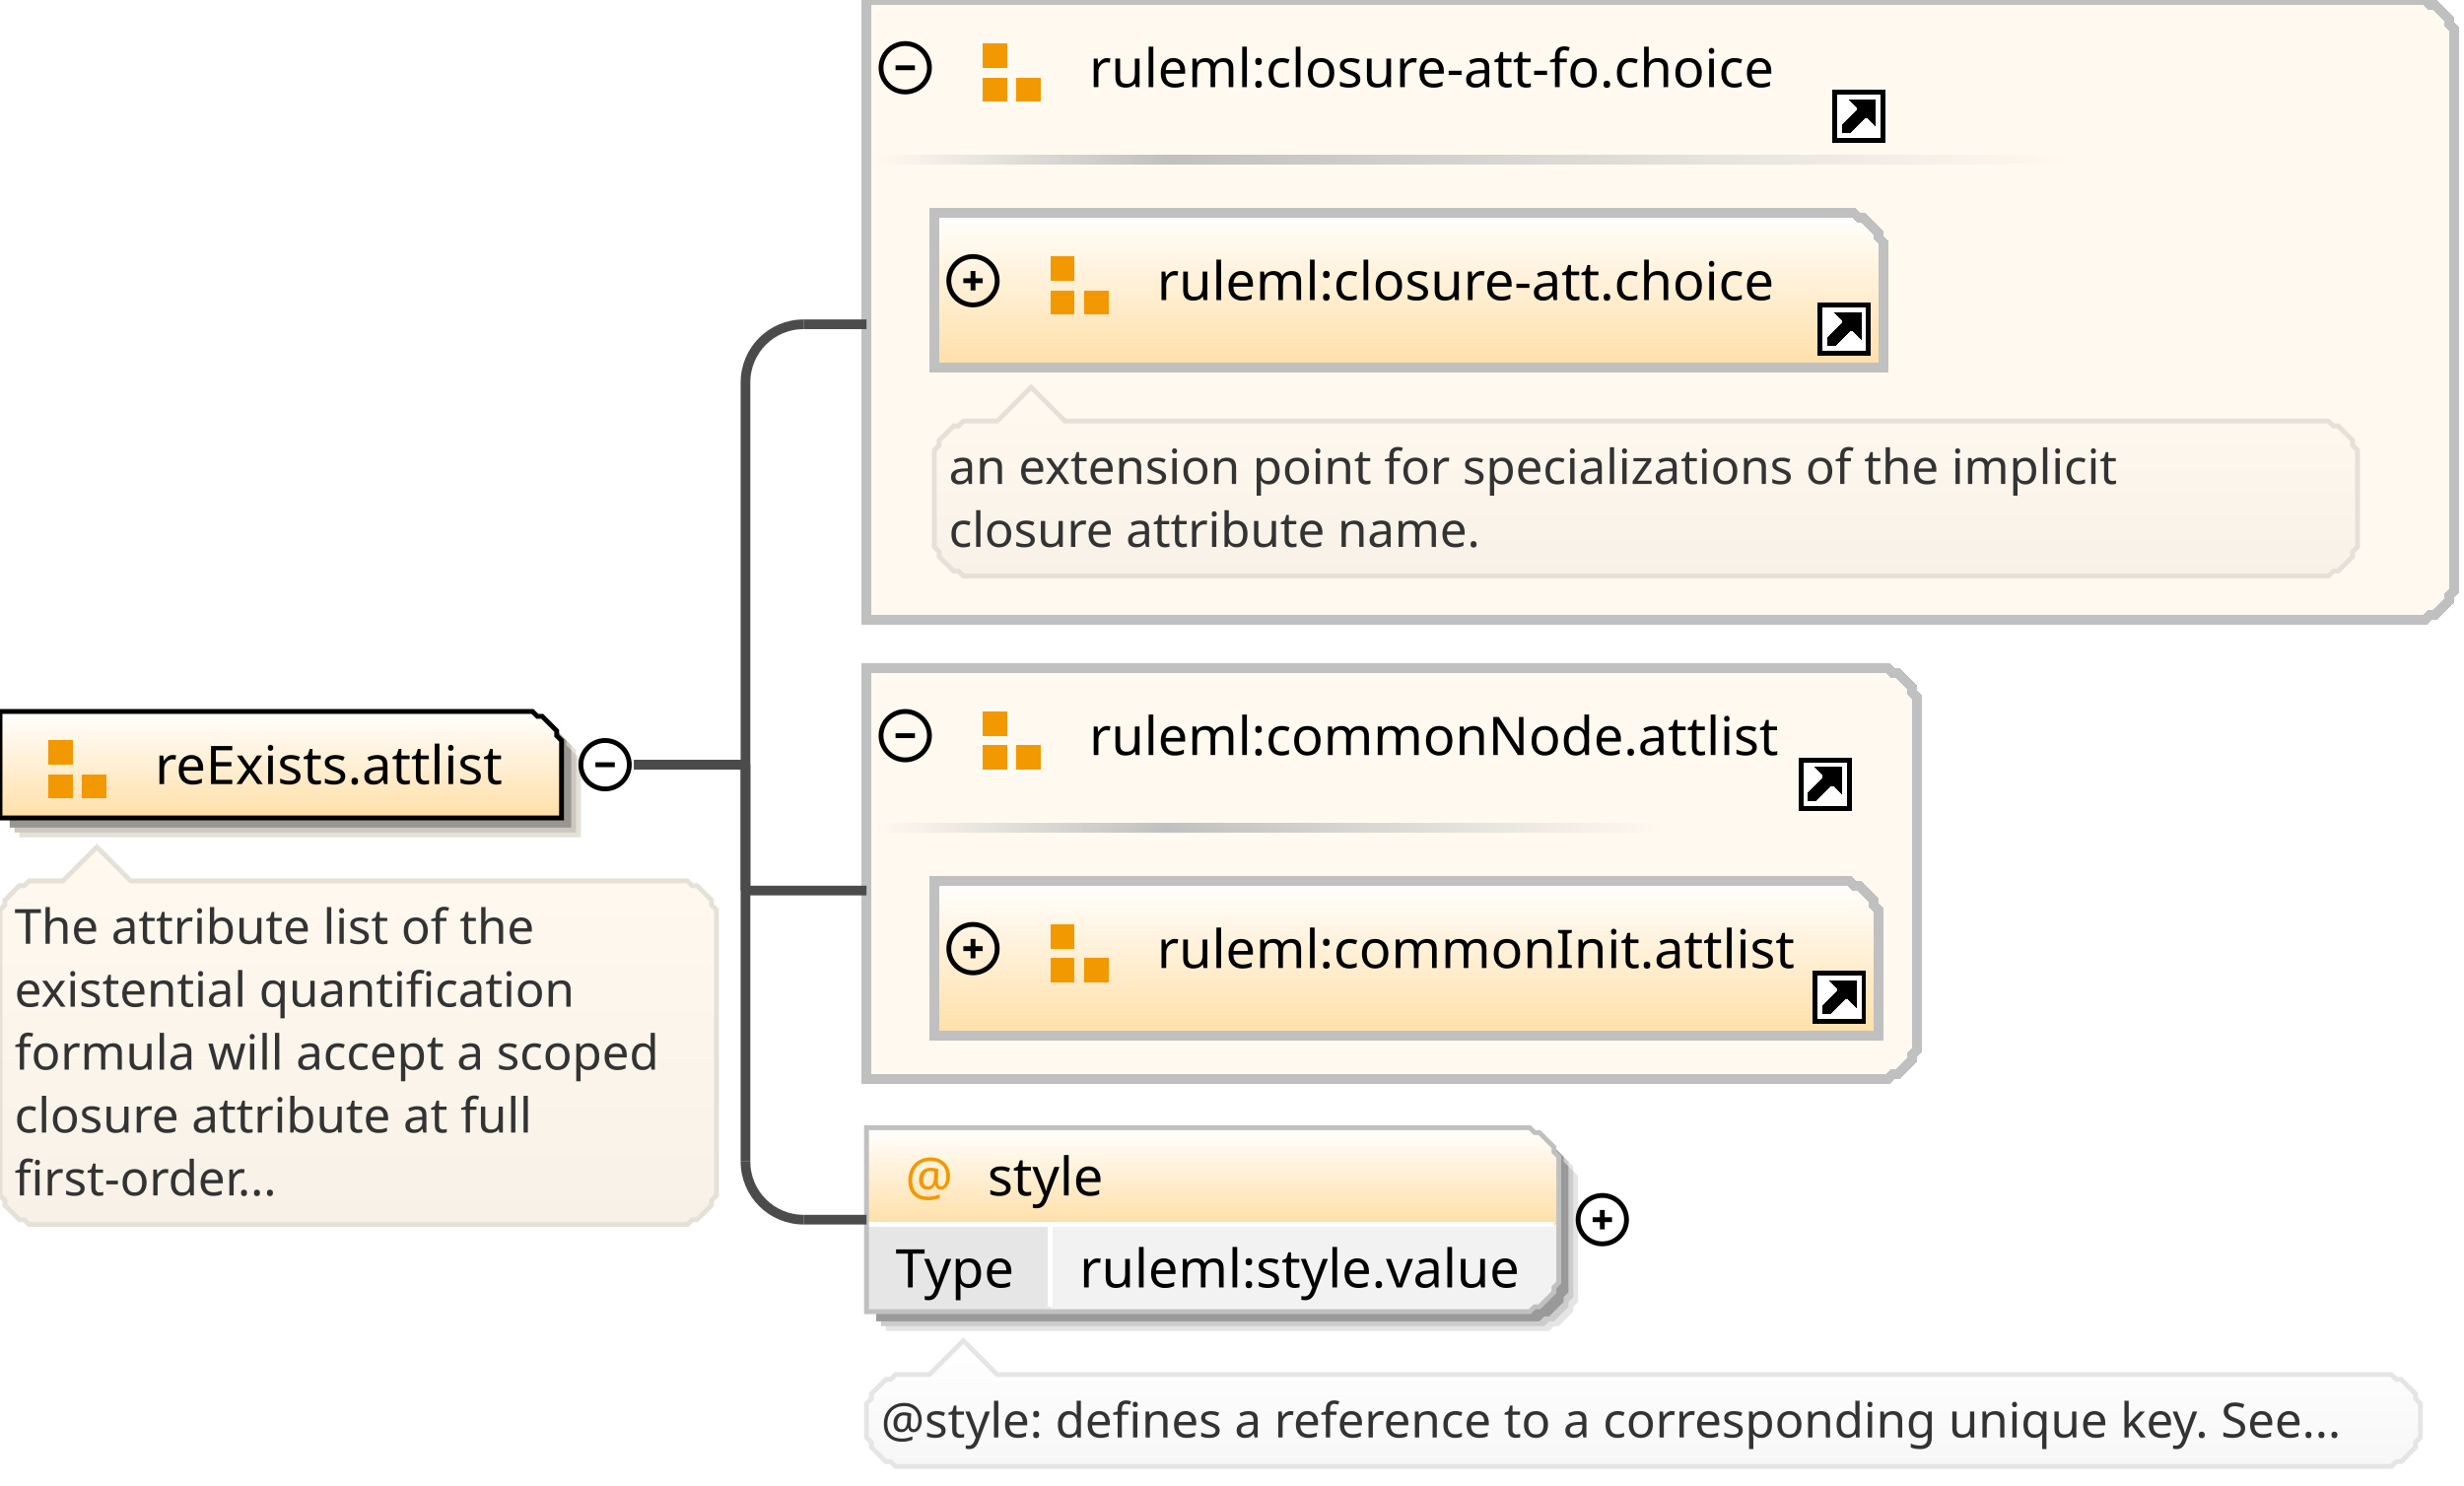
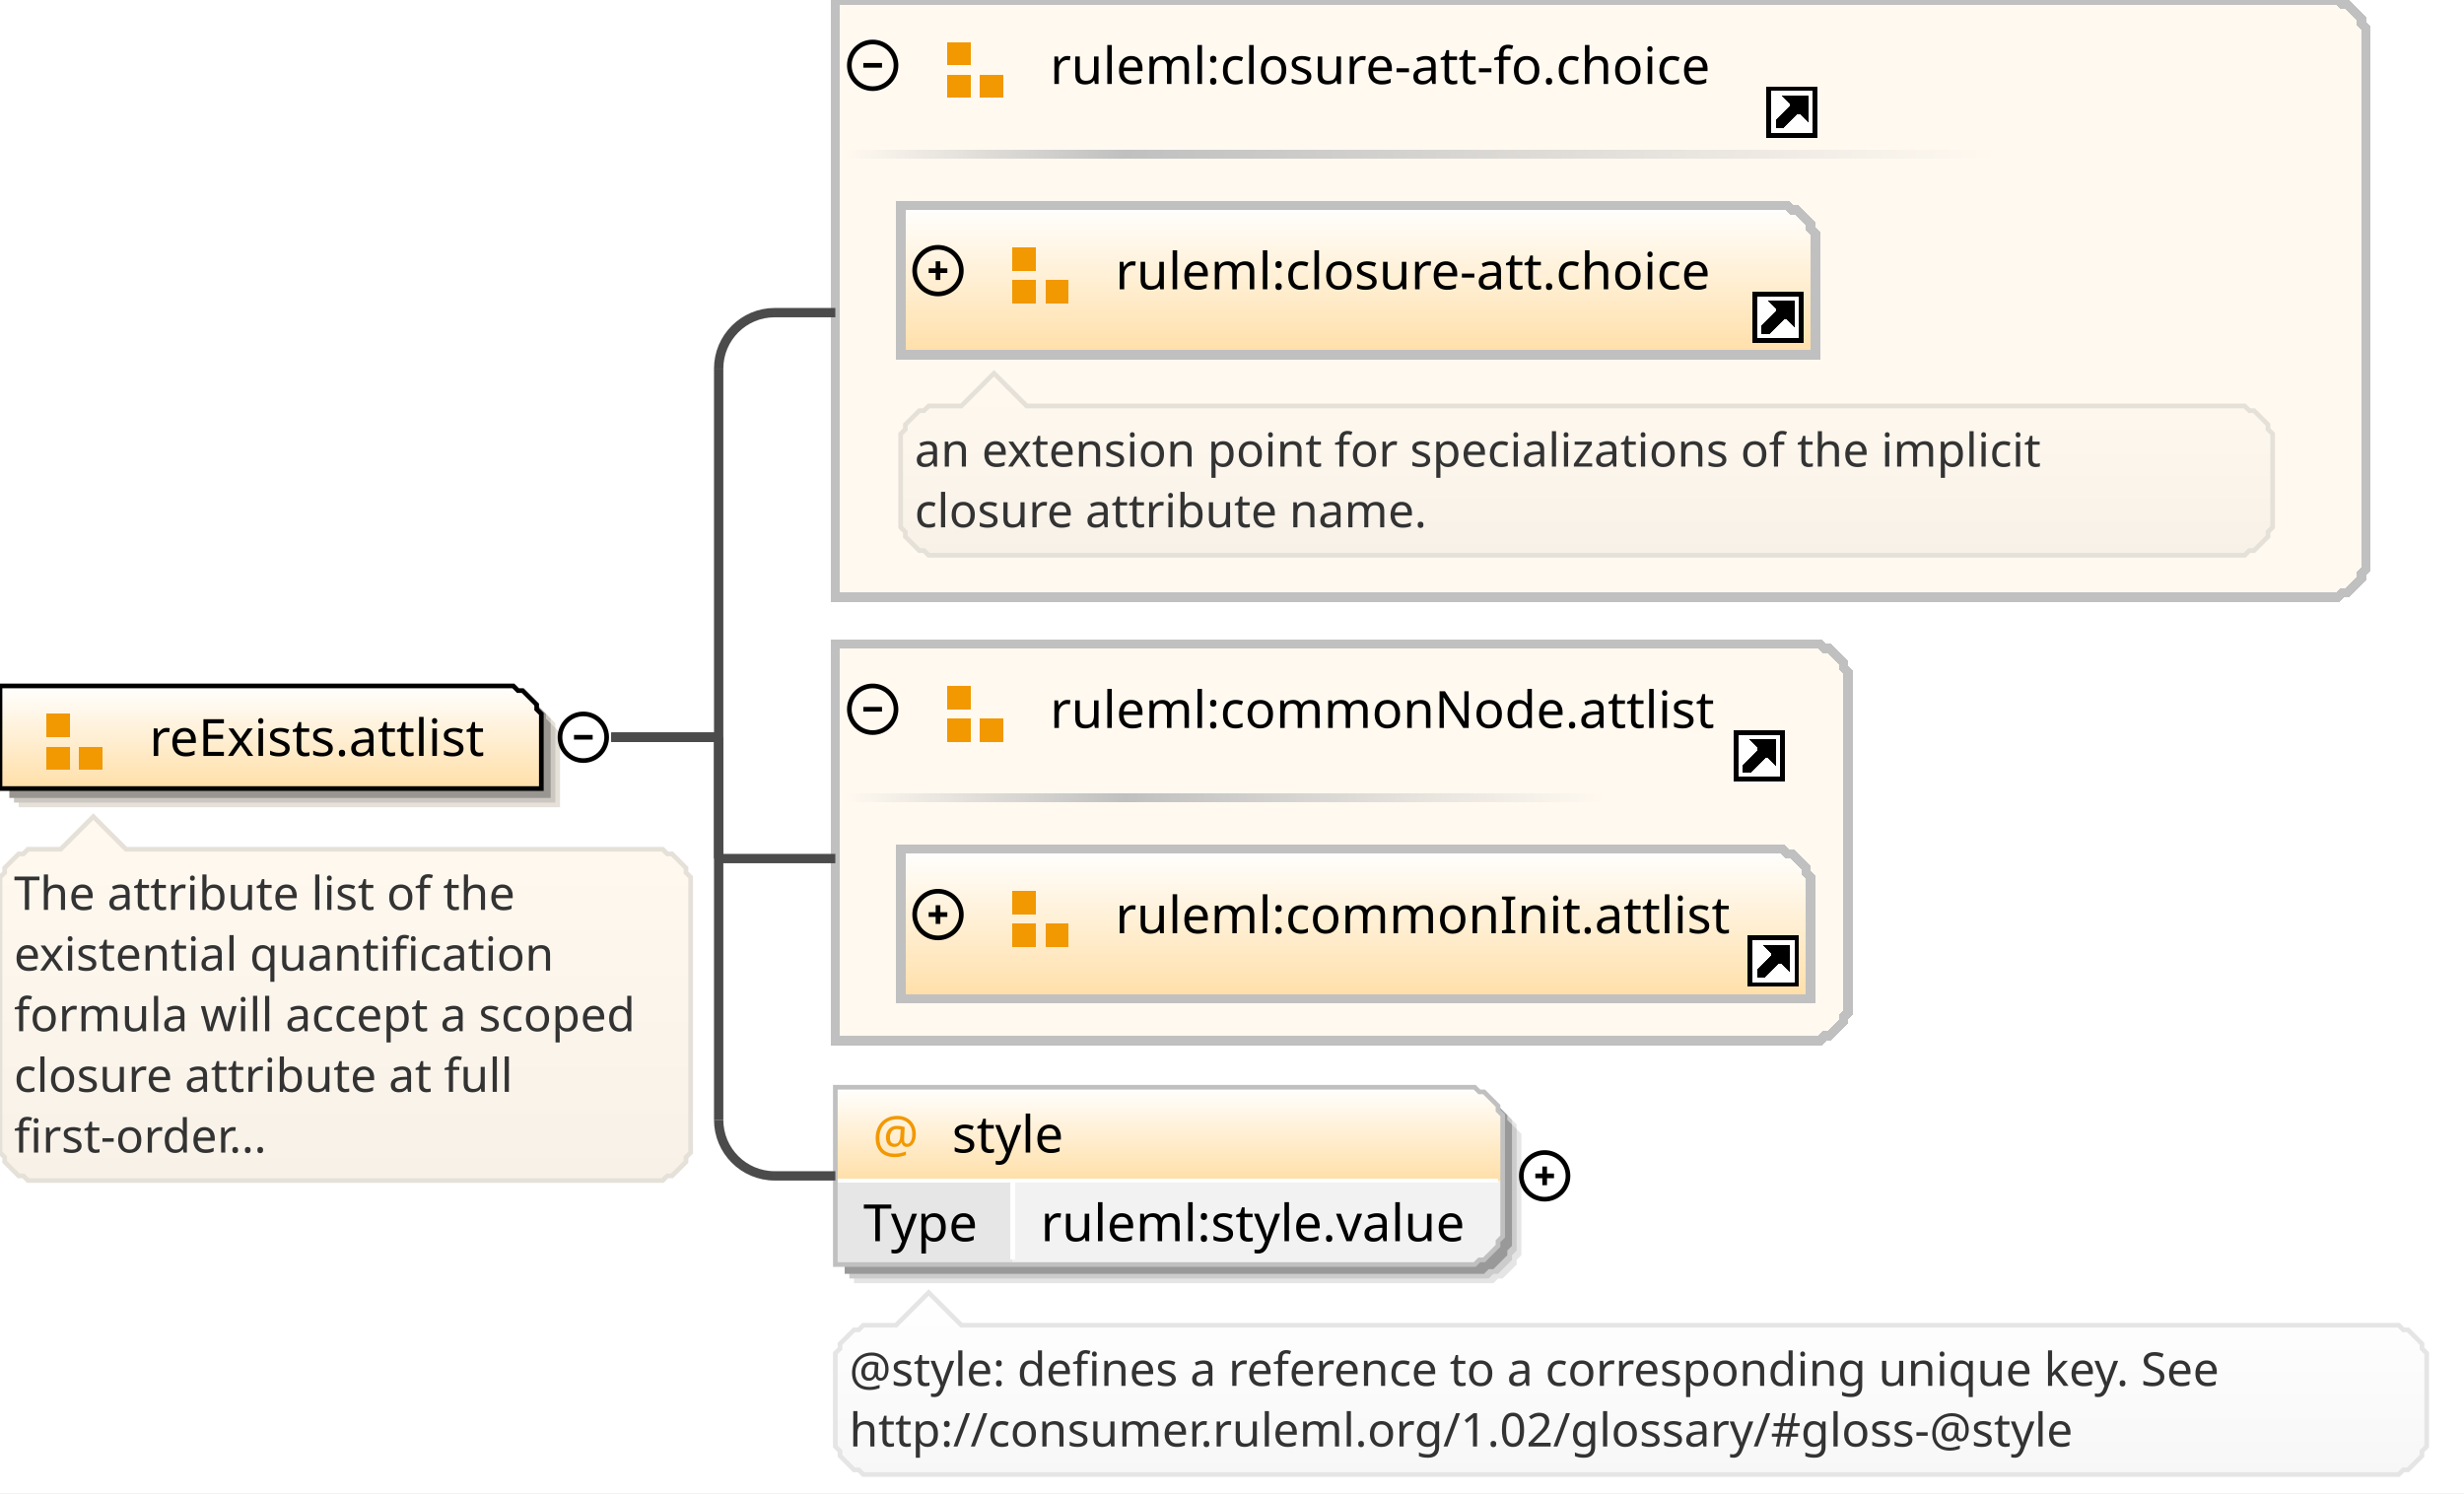
- <svg xmlns="http://www.w3.org/2000/svg" color-interpolation="auto" color-rendering="auto" fill="black" fill-opacity="1" font-family="'Dialog'" font-size="12" font-style="normal" font-weight="normal" height="307" image-rendering="auto" shape-rendering="auto" stroke="black" stroke-dasharray="none" stroke-dashoffset="0" stroke-linecap="square" stroke-linejoin="miter" stroke-miterlimit="10" stroke-opacity="1" stroke-width="1" text-rendering="auto" width="509">
+ <svg xmlns="http://www.w3.org/2000/svg" color-interpolation="auto" color-rendering="auto" fill="black" fill-opacity="1" font-family="'Dialog'" font-size="12" font-style="normal" font-weight="normal" height="320" image-rendering="auto" shape-rendering="auto" stroke="black" stroke-dasharray="none" stroke-dashoffset="0" stroke-linecap="square" stroke-linejoin="miter" stroke-miterlimit="10" stroke-opacity="1" stroke-width="1" text-rendering="auto" width="528">
  <defs id="genericDefs" />
  <g>
    <defs id="defs1">
      <linearGradient gradientUnits="userSpaceOnUse" id="linearGradient1" spreadMethod="pad" x1="0" x2="0" y1="147" y2="169">
        <stop offset="0%" stop-color="white" stop-opacity="1" />
        <stop offset="100%" stop-color="rgb(255,223,168)" stop-opacity="1" />
      </linearGradient>
      <linearGradient gradientUnits="userSpaceOnUse" id="linearGradient2" spreadMethod="pad" x1="241" x2="428" y1="32" y2="32">
        <stop offset="0%" stop-color="silver" stop-opacity="1" />
        <stop offset="100%" stop-color="rgb(255,249,240)" stop-opacity="1" />
      </linearGradient>
      <linearGradient gradientUnits="userSpaceOnUse" id="linearGradient3" spreadMethod="pad" x1="181" x2="241" y1="32" y2="32">
        <stop offset="0%" stop-color="rgb(255,249,240)" stop-opacity="1" />
        <stop offset="100%" stop-color="silver" stop-opacity="1" />
      </linearGradient>
      <linearGradient gradientUnits="userSpaceOnUse" id="linearGradient4" spreadMethod="pad" x1="193" x2="193" y1="44" y2="76">
        <stop offset="0%" stop-color="white" stop-opacity="1" />
        <stop offset="100%" stop-color="rgb(255,223,168)" stop-opacity="1" />
      </linearGradient>
      <linearGradient gradientUnits="userSpaceOnUse" id="linearGradient5" spreadMethod="pad" x1="193" x2="193" y1="80" y2="119">
        <stop offset="0%" stop-color="rgb(255,249,240)" stop-opacity="1" />
        <stop offset="100%" stop-color="rgb(247,241,232)" stop-opacity="1" />
      </linearGradient>
      <linearGradient gradientUnits="userSpaceOnUse" id="linearGradient6" spreadMethod="pad" x1="241" x2="344" y1="170" y2="170">
        <stop offset="0%" stop-color="silver" stop-opacity="1" />
        <stop offset="100%" stop-color="rgb(255,249,240)" stop-opacity="1" />
      </linearGradient>
      <linearGradient gradientUnits="userSpaceOnUse" id="linearGradient7" spreadMethod="pad" x1="181" x2="241" y1="170" y2="170">
        <stop offset="0%" stop-color="rgb(255,249,240)" stop-opacity="1" />
        <stop offset="100%" stop-color="silver" stop-opacity="1" />
      </linearGradient>
      <linearGradient gradientUnits="userSpaceOnUse" id="linearGradient8" spreadMethod="pad" x1="193" x2="193" y1="182" y2="214">
        <stop offset="0%" stop-color="white" stop-opacity="1" />
        <stop offset="100%" stop-color="rgb(255,223,168)" stop-opacity="1" />
      </linearGradient>
      <linearGradient gradientUnits="userSpaceOnUse" id="linearGradient9" spreadMethod="pad" x1="179" x2="179" y1="233" y2="253">
        <stop offset="0%" stop-color="white" stop-opacity="1" />
        <stop offset="100%" stop-color="rgb(255,223,168)" stop-opacity="1" />
      </linearGradient>
-       <linearGradient gradientUnits="userSpaceOnUse" id="linearGradient10" spreadMethod="pad" x1="179" x2="179" y1="277" y2="303">
+       <linearGradient gradientUnits="userSpaceOnUse" id="linearGradient10" spreadMethod="pad" x1="179" x2="179" y1="277" y2="316">
        <stop offset="0%" stop-color="white" stop-opacity="1" />
        <stop offset="100%" stop-color="rgb(247,247,247)" stop-opacity="1" />
      </linearGradient>
      <linearGradient gradientUnits="userSpaceOnUse" id="linearGradient11" spreadMethod="pad" x1="0" x2="0" y1="175" y2="253">
        <stop offset="0%" stop-color="rgb(255,249,240)" stop-opacity="1" />
        <stop offset="100%" stop-color="rgb(247,241,232)" stop-opacity="1" />
      </linearGradient>
      <clipPath clipPathUnits="userSpaceOnUse" id="clipPath1">
-         <path d="M0 0 L509 0 L509 307 L0 307 L0 0 Z" />
+         <path d="M0 0 L528 0 L528 320 L0 320 L0 0 Z" />
      </clipPath>
    </defs>
    <g fill="white" stroke="white" text-rendering="geometricPrecision">
-       <rect clip-path="url(#clipPath1)" height="307" stroke="none" width="509" x="0" y="0" />
+       <rect clip-path="url(#clipPath1)" height="320" stroke="none" width="528" x="0" y="0" />
    </g>
    <g fill="rgb(229,224,216)" font-family="sans-serif" font-size="11" stroke="rgb(229,224,216)" text-rendering="geometricPrecision">
      <polygon clip-path="url(#clipPath1)" points=" 4 151 114 151 115 152 116 152 117 153 118 154 119 155 119 156 120 157 120 173 4 173" stroke="none" />
      <polygon clip-path="url(#clipPath1)" fill="rgb(204,199,192)" points=" 3 150 113 150 114 151 115 151 116 152 117 153 118 154 118 155 119 156 119 172 3 172" stroke="none" />
      <polygon clip-path="url(#clipPath1)" fill="rgb(153,149,144)" points=" 2 149 112 149 113 150 114 150 115 151 116 152 117 153 117 154 118 155 118 171 2 171" stroke="none" />
      <polygon clip-path="url(#clipPath1)" fill="url(#linearGradient1)" points=" 0 147 110 147 111 148 112 148 113 149 114 150 115 151 115 152 116 153 116 169 0 169" shape-rendering="crispEdges" stroke="none" />
      <polygon clip-path="url(#clipPath1)" fill="none" points=" 0 147 110 147 111 148 112 148 113 149 114 150 115 151 115 152 116 153 116 169 0 169" stroke="black" stroke-linecap="butt" />
    </g>
    <g fill="rgb(242,152,0)" font-family="sans-serif" font-size="11" shape-rendering="crispEdges" stroke="rgb(242,152,0)" stroke-linecap="butt" text-rendering="geometricPrecision">
      <rect clip-path="url(#clipPath1)" height="5" stroke="none" width="5" x="10" y="153" />
      <rect clip-path="url(#clipPath1)" height="5" stroke="none" width="5" x="10" y="160" />
      <rect clip-path="url(#clipPath1)" height="5" stroke="none" width="5" x="17" y="160" />
      <text clip-path="url(#clipPath1)" fill="black" stroke="none" x="32" xml:space="preserve" y="162">reExists.attlist</text>
      <circle clip-path="url(#clipPath1)" cx="125" cy="158" fill="none" r="5" shape-rendering="auto" stroke="black" />
      <line clip-path="url(#clipPath1)" fill="none" shape-rendering="auto" stroke="black" x1="123" x2="127" y1="158" y2="158" />
      <polygon clip-path="url(#clipPath1)" fill="rgb(255,249,240)" points=" 179 0 501 0 502 1 503 1 504 2 505 3 506 4 506 5 507 6 507 122 506 123 506 124 505 125 504 126 503 127 502 127 501 128 179 128" stroke="none" stroke-width="2" />
      <polygon clip-path="url(#clipPath1)" fill="none" points=" 179 0 501 0 502 1 503 1 504 2 505 3 506 4 506 5 507 6 507 122 506 123 506 124 505 125 504 126 503 127 502 127 501 128 179 128" stroke="silver" stroke-width="2" />
      <rect clip-path="url(#clipPath1)" fill="url(#linearGradient2)" height="2" stroke="none" stroke-width="2" width="187" x="241" y="32" />
      <rect clip-path="url(#clipPath1)" fill="url(#linearGradient3)" height="2" stroke="none" stroke-width="2" width="60" x="181" y="32" />
      <rect clip-path="url(#clipPath1)" height="5" stroke="none" width="5" x="203" y="9" />
      <rect clip-path="url(#clipPath1)" height="5" stroke="none" width="5" x="203" y="16" />
      <rect clip-path="url(#clipPath1)" height="5" stroke="none" width="5" x="210" y="16" />
      <text clip-path="url(#clipPath1)" fill="black" stroke="none" x="225" xml:space="preserve" y="18">ruleml:closure-att-fo.choice</text>
      <rect clip-path="url(#clipPath1)" fill="white" height="10" stroke="none" width="10" x="379" y="19" />
      <polygon clip-path="url(#clipPath1)" fill="none" points=" 381 27 381 26 384 23 384 22 383 21 387 21 387 25 386 24 385 24 382 27" stroke="black" />
      <polygon clip-path="url(#clipPath1)" fill="black" points=" 381 27 381 26 384 23 384 22 383 21 387 21 387 25 386 24 385 24 382 27" stroke="none" />
      <rect clip-path="url(#clipPath1)" fill="none" height="10" stroke="black" width="10" x="379" y="19" />
      <circle clip-path="url(#clipPath1)" cx="187" cy="14" fill="none" r="5" shape-rendering="auto" stroke="black" />
      <line clip-path="url(#clipPath1)" fill="none" shape-rendering="auto" stroke="black" x1="185" x2="189" y1="14" y2="14" />
      <polygon clip-path="url(#clipPath1)" fill="url(#linearGradient4)" points=" 193 44 383 44 384 45 385 45 386 46 387 47 388 48 388 49 389 50 389 76 193 76" stroke="none" stroke-width="2" />
      <polygon clip-path="url(#clipPath1)" fill="none" points=" 193 44 383 44 384 45 385 45 386 46 387 47 388 48 388 49 389 50 389 76 193 76" stroke="silver" stroke-width="2" />
      <rect clip-path="url(#clipPath1)" height="5" stroke="none" width="5" x="217" y="53" />
      <rect clip-path="url(#clipPath1)" height="5" stroke="none" width="5" x="217" y="60" />
      <rect clip-path="url(#clipPath1)" height="5" stroke="none" width="5" x="224" y="60" />
      <text clip-path="url(#clipPath1)" fill="black" stroke="none" x="239" xml:space="preserve" y="62">ruleml:closure-att.choice</text>
      <rect clip-path="url(#clipPath1)" fill="white" height="10" stroke="none" width="10" x="376" y="63" />
      <polygon clip-path="url(#clipPath1)" fill="none" points=" 378 71 378 70 381 67 381 66 380 65 384 65 384 69 383 68 382 68 379 71" stroke="black" />
      <polygon clip-path="url(#clipPath1)" fill="black" points=" 378 71 378 70 381 67 381 66 380 65 384 65 384 69 383 68 382 68 379 71" stroke="none" />
      <rect clip-path="url(#clipPath1)" fill="none" height="10" stroke="black" width="10" x="376" y="63" />
      <circle clip-path="url(#clipPath1)" cx="201" cy="58" fill="none" r="5" shape-rendering="auto" stroke="black" />
      <line clip-path="url(#clipPath1)" fill="none" shape-rendering="auto" stroke="black" x1="199" x2="203" y1="58" y2="58" />
      <line clip-path="url(#clipPath1)" fill="none" shape-rendering="auto" stroke="black" x1="201" x2="201" y1="56" y2="60" />
      <polygon clip-path="url(#clipPath1)" fill="url(#linearGradient5)" points=" 193 93 194 92 194 91 195 90 196 89 197 88 198 88 199 87 206 87 213 80 220 87 481 87 482 88 483 88 484 89 485 90 486 91 486 92 487 93 487 113 486 114 486 115 485 116 484 117 483 118 482 118 481 119 199 119 198 118 197 118 196 117 195 116 194 115 194 114 193 113" stroke="none" />
      <polygon clip-path="url(#clipPath1)" fill="none" points=" 193 93 194 92 194 91 195 90 196 89 197 88 198 88 199 87 206 87 213 80 220 87 481 87 482 88 483 88 484 89 485 90 486 91 486 92 487 93 487 113 486 114 486 115 485 116 484 117 483 118 482 118 481 119 199 119 198 118 197 118 196 117 195 116 194 115 194 114 193 113" shape-rendering="auto" stroke="rgb(229,224,216)" />
      <text clip-path="url(#clipPath1)" fill="rgb(51,51,51)" font-size="10" stroke="none" x="196" xml:space="preserve" y="100">an extension point for specializations of the implicit </text>
      <text clip-path="url(#clipPath1)" fill="rgb(51,51,51)" font-size="10" stroke="none" x="196" xml:space="preserve" y="113">closure attribute name.</text>
    </g>
    <g fill="rgb(75,75,75)" font-family="sans-serif" font-size="11" stroke="rgb(75,75,75)" stroke-linecap="butt" stroke-width="2" text-rendering="geometricPrecision">
      <line clip-path="url(#clipPath1)" fill="none" x1="131" x2="154" y1="158" y2="158" />
      <line clip-path="url(#clipPath1)" fill="none" x1="154" x2="154" y1="79" y2="158" />
      <line clip-path="url(#clipPath1)" fill="none" x1="166" x2="179" y1="67" y2="67" />
      <path clip-path="url(#clipPath1)" d="M154 79 A12 12 0 0 1 166 67" fill="none" />
      <polygon clip-path="url(#clipPath1)" fill="rgb(255,249,240)" points=" 179 138 390 138 391 139 392 139 393 140 394 141 395 142 395 143 396 144 396 217 395 218 395 219 394 220 393 221 392 222 391 222 390 223 179 223" shape-rendering="crispEdges" stroke="none" />
      <polygon clip-path="url(#clipPath1)" fill="none" points=" 179 138 390 138 391 139 392 139 393 140 394 141 395 142 395 143 396 144 396 217 395 218 395 219 394 220 393 221 392 222 391 222 390 223 179 223" shape-rendering="crispEdges" stroke="silver" />
      <rect clip-path="url(#clipPath1)" fill="url(#linearGradient6)" height="2" shape-rendering="crispEdges" stroke="none" width="103" x="241" y="170" />
      <rect clip-path="url(#clipPath1)" fill="url(#linearGradient7)" height="2" shape-rendering="crispEdges" stroke="none" width="60" x="181" y="170" />
    </g>
    <g fill="rgb(242,152,0)" font-family="sans-serif" font-size="11" shape-rendering="crispEdges" stroke="rgb(242,152,0)" stroke-linecap="butt" text-rendering="geometricPrecision">
      <rect clip-path="url(#clipPath1)" height="5" stroke="none" width="5" x="203" y="147" />
      <rect clip-path="url(#clipPath1)" height="5" stroke="none" width="5" x="203" y="154" />
      <rect clip-path="url(#clipPath1)" height="5" stroke="none" width="5" x="210" y="154" />
      <text clip-path="url(#clipPath1)" fill="black" stroke="none" x="225" xml:space="preserve" y="156">ruleml:commonNode.attlist</text>
      <rect clip-path="url(#clipPath1)" fill="white" height="10" stroke="none" width="10" x="372" y="157" />
      <polygon clip-path="url(#clipPath1)" fill="none" points=" 374 165 374 164 377 161 377 160 376 159 380 159 380 163 379 162 378 162 375 165" stroke="black" />
      <polygon clip-path="url(#clipPath1)" fill="black" points=" 374 165 374 164 377 161 377 160 376 159 380 159 380 163 379 162 378 162 375 165" stroke="none" />
      <rect clip-path="url(#clipPath1)" fill="none" height="10" stroke="black" width="10" x="372" y="157" />
      <circle clip-path="url(#clipPath1)" cx="187" cy="152" fill="none" r="5" shape-rendering="auto" stroke="black" />
      <line clip-path="url(#clipPath1)" fill="none" shape-rendering="auto" stroke="black" x1="185" x2="189" y1="152" y2="152" />
      <polygon clip-path="url(#clipPath1)" fill="url(#linearGradient8)" points=" 193 182 382 182 383 183 384 183 385 184 386 185 387 186 387 187 388 188 388 214 193 214" stroke="none" stroke-width="2" />
      <polygon clip-path="url(#clipPath1)" fill="none" points=" 193 182 382 182 383 183 384 183 385 184 386 185 387 186 387 187 388 188 388 214 193 214" stroke="silver" stroke-width="2" />
      <rect clip-path="url(#clipPath1)" height="5" stroke="none" width="5" x="217" y="191" />
      <rect clip-path="url(#clipPath1)" height="5" stroke="none" width="5" x="217" y="198" />
      <rect clip-path="url(#clipPath1)" height="5" stroke="none" width="5" x="224" y="198" />
      <text clip-path="url(#clipPath1)" fill="black" stroke="none" x="239" xml:space="preserve" y="200">ruleml:commonInit.attlist</text>
      <rect clip-path="url(#clipPath1)" fill="white" height="10" stroke="none" width="10" x="375" y="201" />
      <polygon clip-path="url(#clipPath1)" fill="none" points=" 377 209 377 208 380 205 380 204 379 203 383 203 383 207 382 206 381 206 378 209" stroke="black" />
      <polygon clip-path="url(#clipPath1)" fill="black" points=" 377 209 377 208 380 205 380 204 379 203 383 203 383 207 382 206 381 206 378 209" stroke="none" />
      <rect clip-path="url(#clipPath1)" fill="none" height="10" stroke="black" width="10" x="375" y="201" />
      <circle clip-path="url(#clipPath1)" cx="201" cy="196" fill="none" r="5" shape-rendering="auto" stroke="black" />
      <line clip-path="url(#clipPath1)" fill="none" shape-rendering="auto" stroke="black" x1="199" x2="203" y1="196" y2="196" />
      <line clip-path="url(#clipPath1)" fill="none" shape-rendering="auto" stroke="black" x1="201" x2="201" y1="194" y2="198" />
    </g>
    <g fill="rgb(75,75,75)" font-family="sans-serif" font-size="11" stroke="rgb(75,75,75)" stroke-linecap="butt" stroke-width="2" text-rendering="geometricPrecision">
      <line clip-path="url(#clipPath1)" fill="none" x1="131" x2="154" y1="158" y2="158" />
      <line clip-path="url(#clipPath1)" fill="none" x1="154" x2="154" y1="158" y2="184" />
      <line clip-path="url(#clipPath1)" fill="none" x1="154" x2="179" y1="184" y2="184" />
      <polygon clip-path="url(#clipPath1)" fill="rgb(229,229,229)" points=" 183 237 320 237 321 238 322 238 323 239 324 240 325 241 325 242 326 243 326 269 325 270 325 271 324 272 323 273 322 274 321 274 320 275 183 275" stroke="none" stroke-width="1" />
      <polygon clip-path="url(#clipPath1)" fill="rgb(204,204,204)" points=" 182 236 319 236 320 237 321 237 322 238 323 239 324 240 324 241 325 242 325 268 324 269 324 270 323 271 322 272 321 273 320 273 319 274 182 274" stroke="none" stroke-width="1" />
      <polygon clip-path="url(#clipPath1)" fill="rgb(153,153,153)" points=" 181 235 318 235 319 236 320 236 321 237 322 238 323 239 323 240 324 241 324 267 323 268 323 269 322 270 321 271 320 272 319 272 318 273 181 273" stroke="none" stroke-width="1" />
    </g>
    <g fill="url(#linearGradient9)" font-family="sans-serif" font-size="11" shape-rendering="crispEdges" stroke="url(#linearGradient9)" stroke-linecap="butt" text-rendering="geometricPrecision">
      <polygon clip-path="url(#clipPath1)" points=" 179 233 316 233 317 234 318 234 319 235 320 236 321 237 321 238 322 239 322 253 321 253 321 253 320 253 319 253 318 253 317 253 316 253 179 253" stroke="none" />
      <polygon clip-path="url(#clipPath1)" fill="rgb(230,230,230)" points=" 179 253 217 253 217 253 217 253 217 253 217 253 217 253 217 253 217 253 217 265 217 266 217 267 217 268 217 269 217 270 217 270 217 271 179 271" stroke="none" />
      <polygon clip-path="url(#clipPath1)" fill="rgb(242,242,242)" points=" 217 253 316 253 317 253 318 253 319 253 320 253 321 253 321 253 322 253 322 265 321 266 321 267 320 268 319 269 318 270 317 270 316 271 217 271" stroke="none" />
      <line clip-path="url(#clipPath1)" fill="none" stroke="white" x1="179" x2="321" y1="253" y2="253" />
      <text clip-path="url(#clipPath1)" fill="black" stroke="none" x="185" xml:space="preserve" y="266">Type</text>
      <text clip-path="url(#clipPath1)" fill="black" stroke="none" x="223" xml:space="preserve" y="266">ruleml:style.value</text>
      <line clip-path="url(#clipPath1)" fill="none" stroke="white" x1="217" x2="217" y1="253" y2="270" />
      <polygon clip-path="url(#clipPath1)" fill="none" points=" 179 233 316 233 317 234 318 234 319 235 320 236 321 237 321 238 322 239 322 265 321 266 321 267 320 268 319 269 318 270 317 270 316 271 179 271" shape-rendering="auto" stroke="silver" />
      <text clip-path="url(#clipPath1)" fill="rgb(242,152,0)" stroke="none" x="187" xml:space="preserve" y="247">@</text>
      <text clip-path="url(#clipPath1)" fill="black" stroke="none" x="204" xml:space="preserve" y="247">style</text>
      <circle clip-path="url(#clipPath1)" cx="331" cy="252" fill="none" r="5" shape-rendering="auto" stroke="black" />
      <line clip-path="url(#clipPath1)" fill="none" shape-rendering="auto" stroke="black" x1="329" x2="333" y1="252" y2="252" />
      <line clip-path="url(#clipPath1)" fill="none" shape-rendering="auto" stroke="black" x1="331" x2="331" y1="250" y2="254" />
-       <polygon clip-path="url(#clipPath1)" fill="url(#linearGradient10)" points=" 179 290 180 289 180 288 181 287 182 286 183 285 184 285 185 284 192 284 199 277 206 284 494 284 495 285 496 285 497 286 498 287 499 288 499 289 500 290 500 297 499 298 499 299 498 300 497 301 496 302 495 302 494 303 185 303 184 302 183 302 182 301 181 300 180 299 180 298 179 297" stroke="none" />
-       <polygon clip-path="url(#clipPath1)" fill="none" points=" 179 290 180 289 180 288 181 287 182 286 183 285 184 285 185 284 192 284 199 277 206 284 494 284 495 285 496 285 497 286 498 287 499 288 499 289 500 290 500 297 499 298 499 299 498 300 497 301 496 302 495 302 494 303 185 303 184 302 183 302 182 301 181 300 180 299 180 298 179 297" shape-rendering="auto" stroke="rgb(229,229,229)" />
-       <text clip-path="url(#clipPath1)" fill="rgb(51,51,51)" font-size="10" stroke="none" x="182" xml:space="preserve" y="297">@style: defines a reference to a corresponding unique key. See...</text>
+       <polygon clip-path="url(#clipPath1)" fill="url(#linearGradient10)" points=" 179 290 180 289 180 288 181 287 182 286 183 285 184 285 185 284 192 284 199 277 206 284 514 284 515 285 516 285 517 286 518 287 519 288 519 289 520 290 520 310 519 311 519 312 518 313 517 314 516 315 515 315 514 316 185 316 184 315 183 315 182 314 181 313 180 312 180 311 179 310" stroke="none" />
+       <polygon clip-path="url(#clipPath1)" fill="none" points=" 179 290 180 289 180 288 181 287 182 286 183 285 184 285 185 284 192 284 199 277 206 284 514 284 515 285 516 285 517 286 518 287 519 288 519 289 520 290 520 310 519 311 519 312 518 313 517 314 516 315 515 315 514 316 185 316 184 315 183 315 182 314 181 313 180 312 180 311 179 310" shape-rendering="auto" stroke="rgb(229,229,229)" />
+       <text clip-path="url(#clipPath1)" fill="rgb(51,51,51)" font-size="10" stroke="none" x="182" xml:space="preserve" y="297">@style: defines a reference to a corresponding unique key. See </text>
+       <text clip-path="url(#clipPath1)" fill="rgb(51,51,51)" font-size="10" stroke="none" x="182" xml:space="preserve" y="310">http://consumer.ruleml.org/1.02/glossary/#gloss-@style</text>
    </g>
    <g fill="rgb(75,75,75)" font-family="sans-serif" font-size="11" stroke="rgb(75,75,75)" stroke-linecap="butt" stroke-width="2" text-rendering="geometricPrecision">
      <line clip-path="url(#clipPath1)" fill="none" x1="131" x2="154" y1="158" y2="158" />
      <line clip-path="url(#clipPath1)" fill="none" x1="154" x2="154" y1="158" y2="240" />
      <line clip-path="url(#clipPath1)" fill="none" x1="166" x2="179" y1="252" y2="252" />
      <path clip-path="url(#clipPath1)" d="M154 240 A12 12 0 0 0 166 252" fill="none" />
    </g>
    <g fill="url(#linearGradient11)" font-family="sans-serif" font-size="11" shape-rendering="crispEdges" stroke="url(#linearGradient11)" stroke-linecap="butt" text-rendering="geometricPrecision">
      <polygon clip-path="url(#clipPath1)" points=" 0 188 1 187 1 186 2 185 3 184 4 183 5 183 6 182 13 182 20 175 27 182 142 182 143 183 144 183 145 184 146 185 147 186 147 187 148 188 148 247 147 248 147 249 146 250 145 251 144 252 143 252 142 253 6 253 5 252 4 252 3 251 2 250 1 249 1 248 0 247" stroke="none" />
      <polygon clip-path="url(#clipPath1)" fill="none" points=" 0 188 1 187 1 186 2 185 3 184 4 183 5 183 6 182 13 182 20 175 27 182 142 182 143 183 144 183 145 184 146 185 147 186 147 187 148 188 148 247 147 248 147 249 146 250 145 251 144 252 143 252 142 253 6 253 5 252 4 252 3 251 2 250 1 249 1 248 0 247" shape-rendering="auto" stroke="rgb(229,224,216)" />
      <text clip-path="url(#clipPath1)" fill="rgb(51,51,51)" font-size="10" stroke="none" x="3" xml:space="preserve" y="195">The attribute list of the </text>
      <text clip-path="url(#clipPath1)" fill="rgb(51,51,51)" font-size="10" stroke="none" x="3" xml:space="preserve" y="208">existential quantification </text>
      <text clip-path="url(#clipPath1)" fill="rgb(51,51,51)" font-size="10" stroke="none" x="3" xml:space="preserve" y="221">formula will accept a scoped </text>
      <text clip-path="url(#clipPath1)" fill="rgb(51,51,51)" font-size="10" stroke="none" x="3" xml:space="preserve" y="234">closure attribute at full </text>
      <text clip-path="url(#clipPath1)" fill="rgb(51,51,51)" font-size="10" stroke="none" x="3" xml:space="preserve" y="247">first-order...</text>
    </g>
  </g>
</svg>
